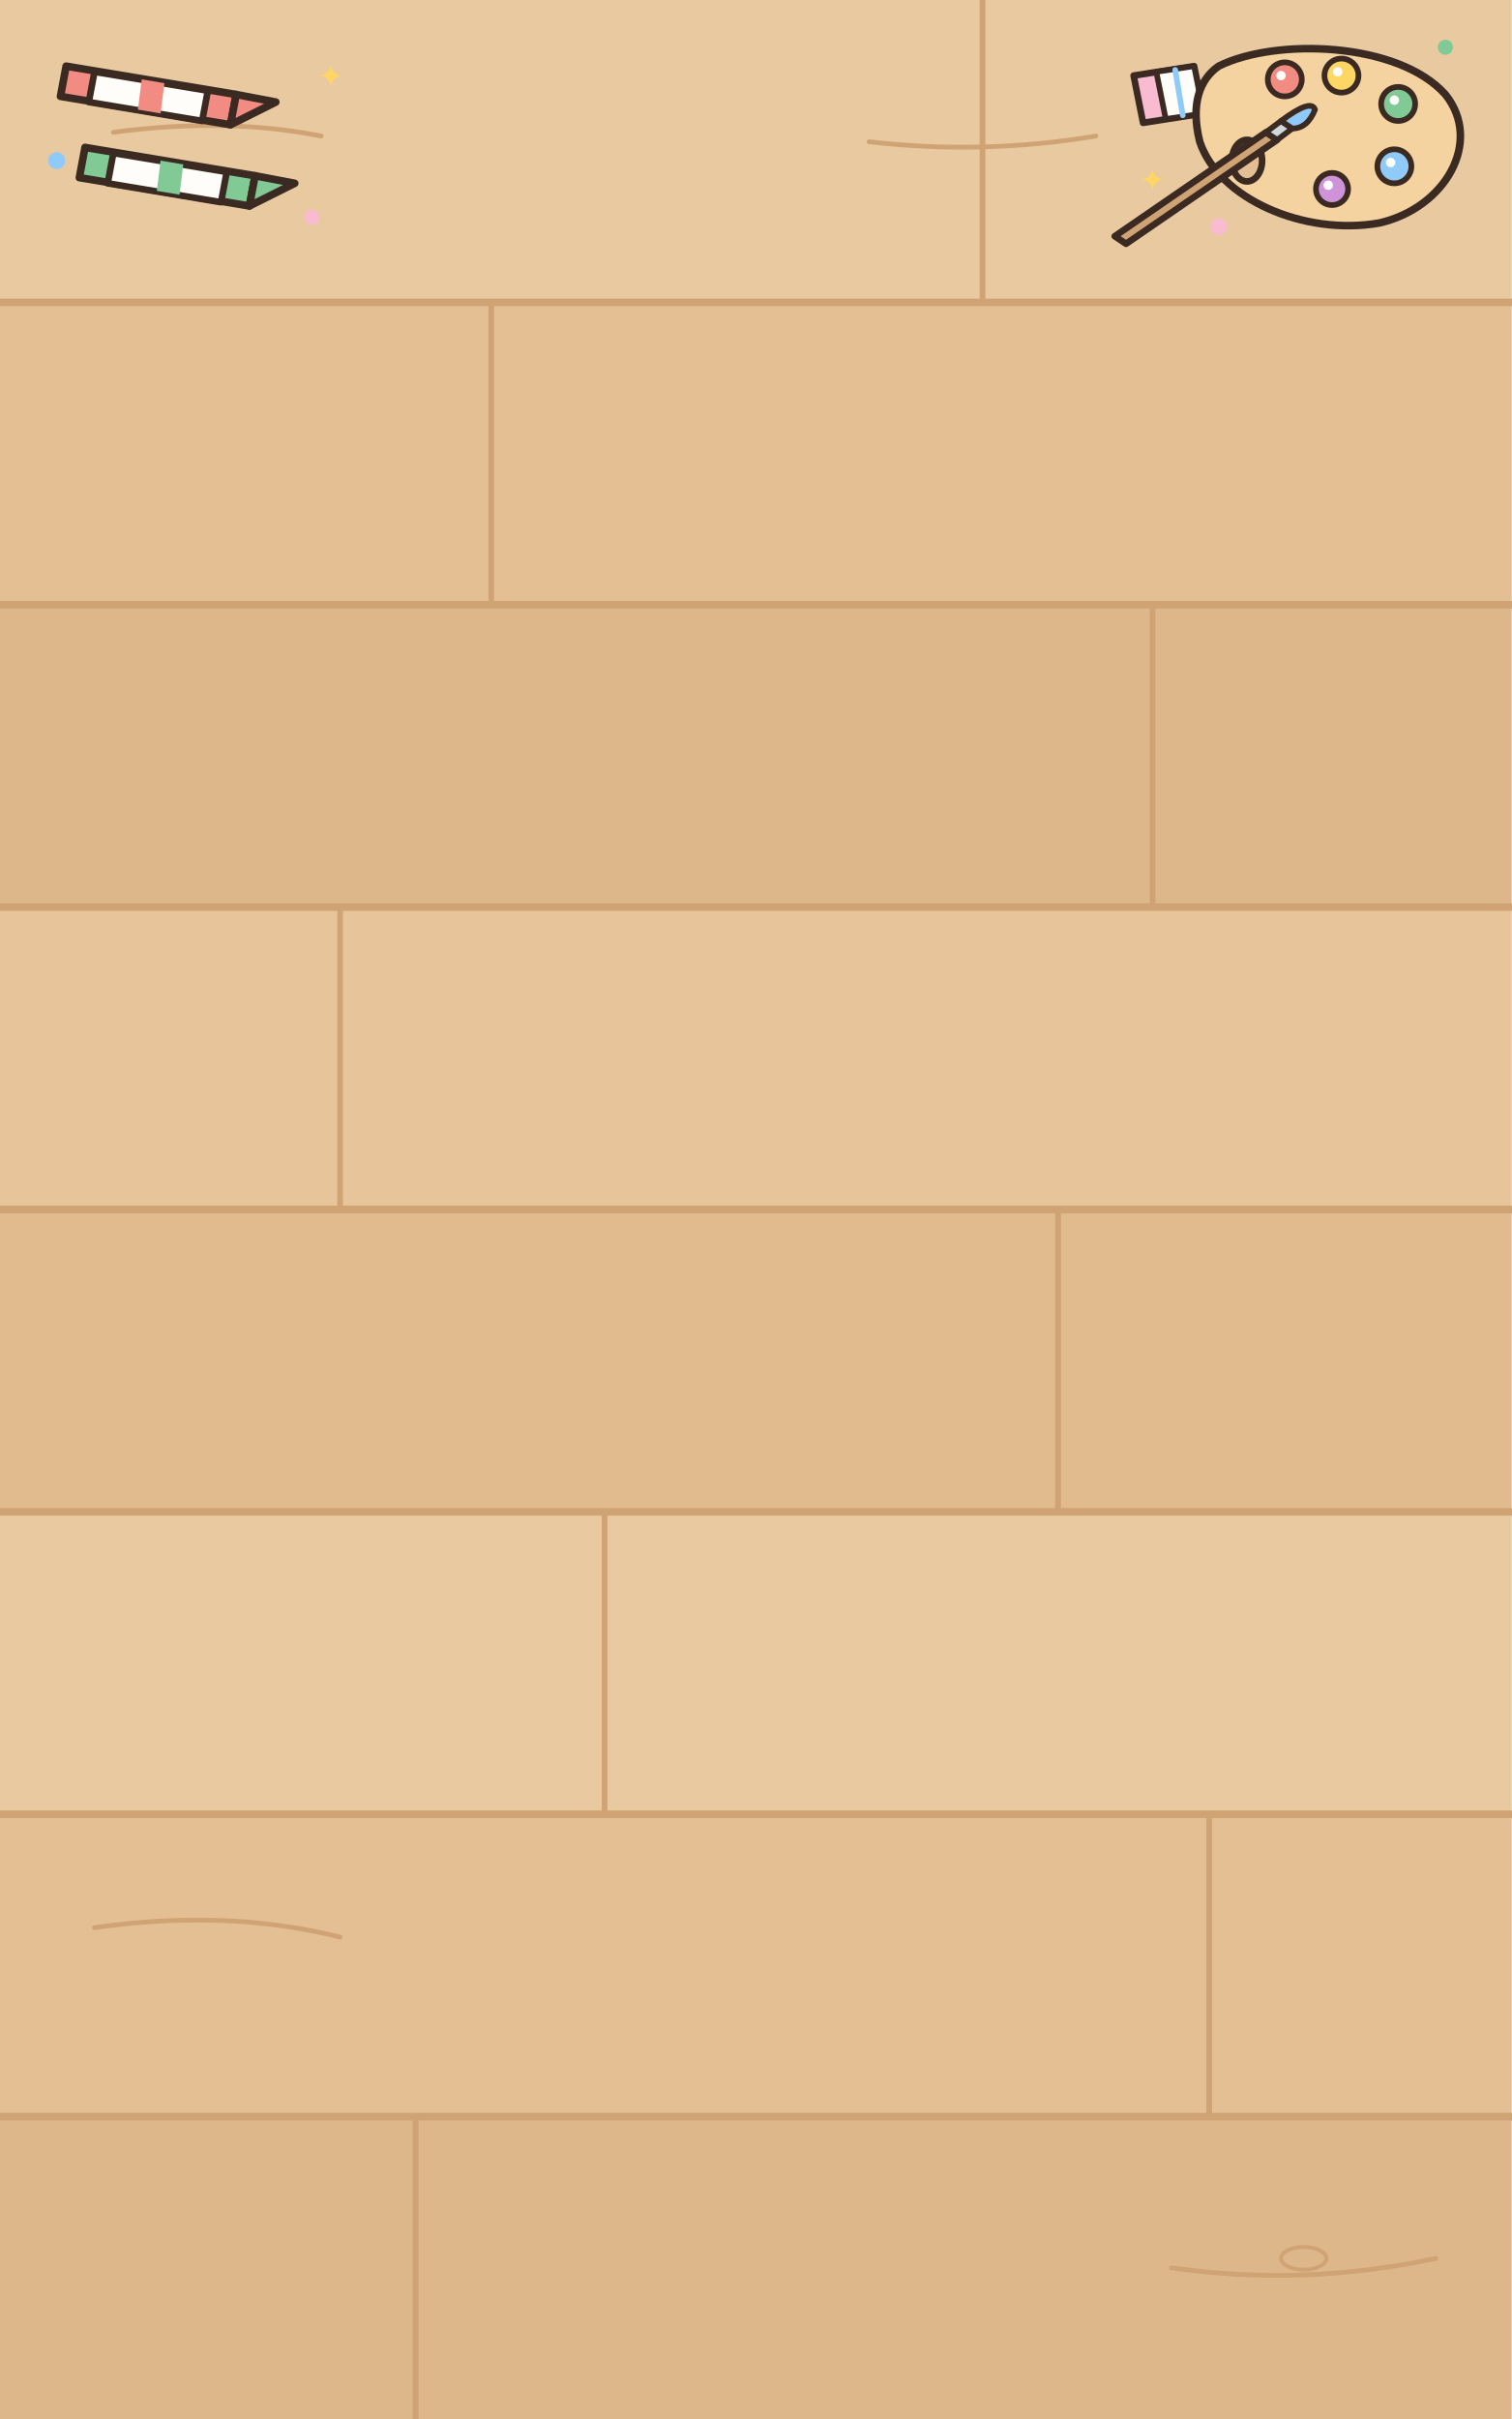
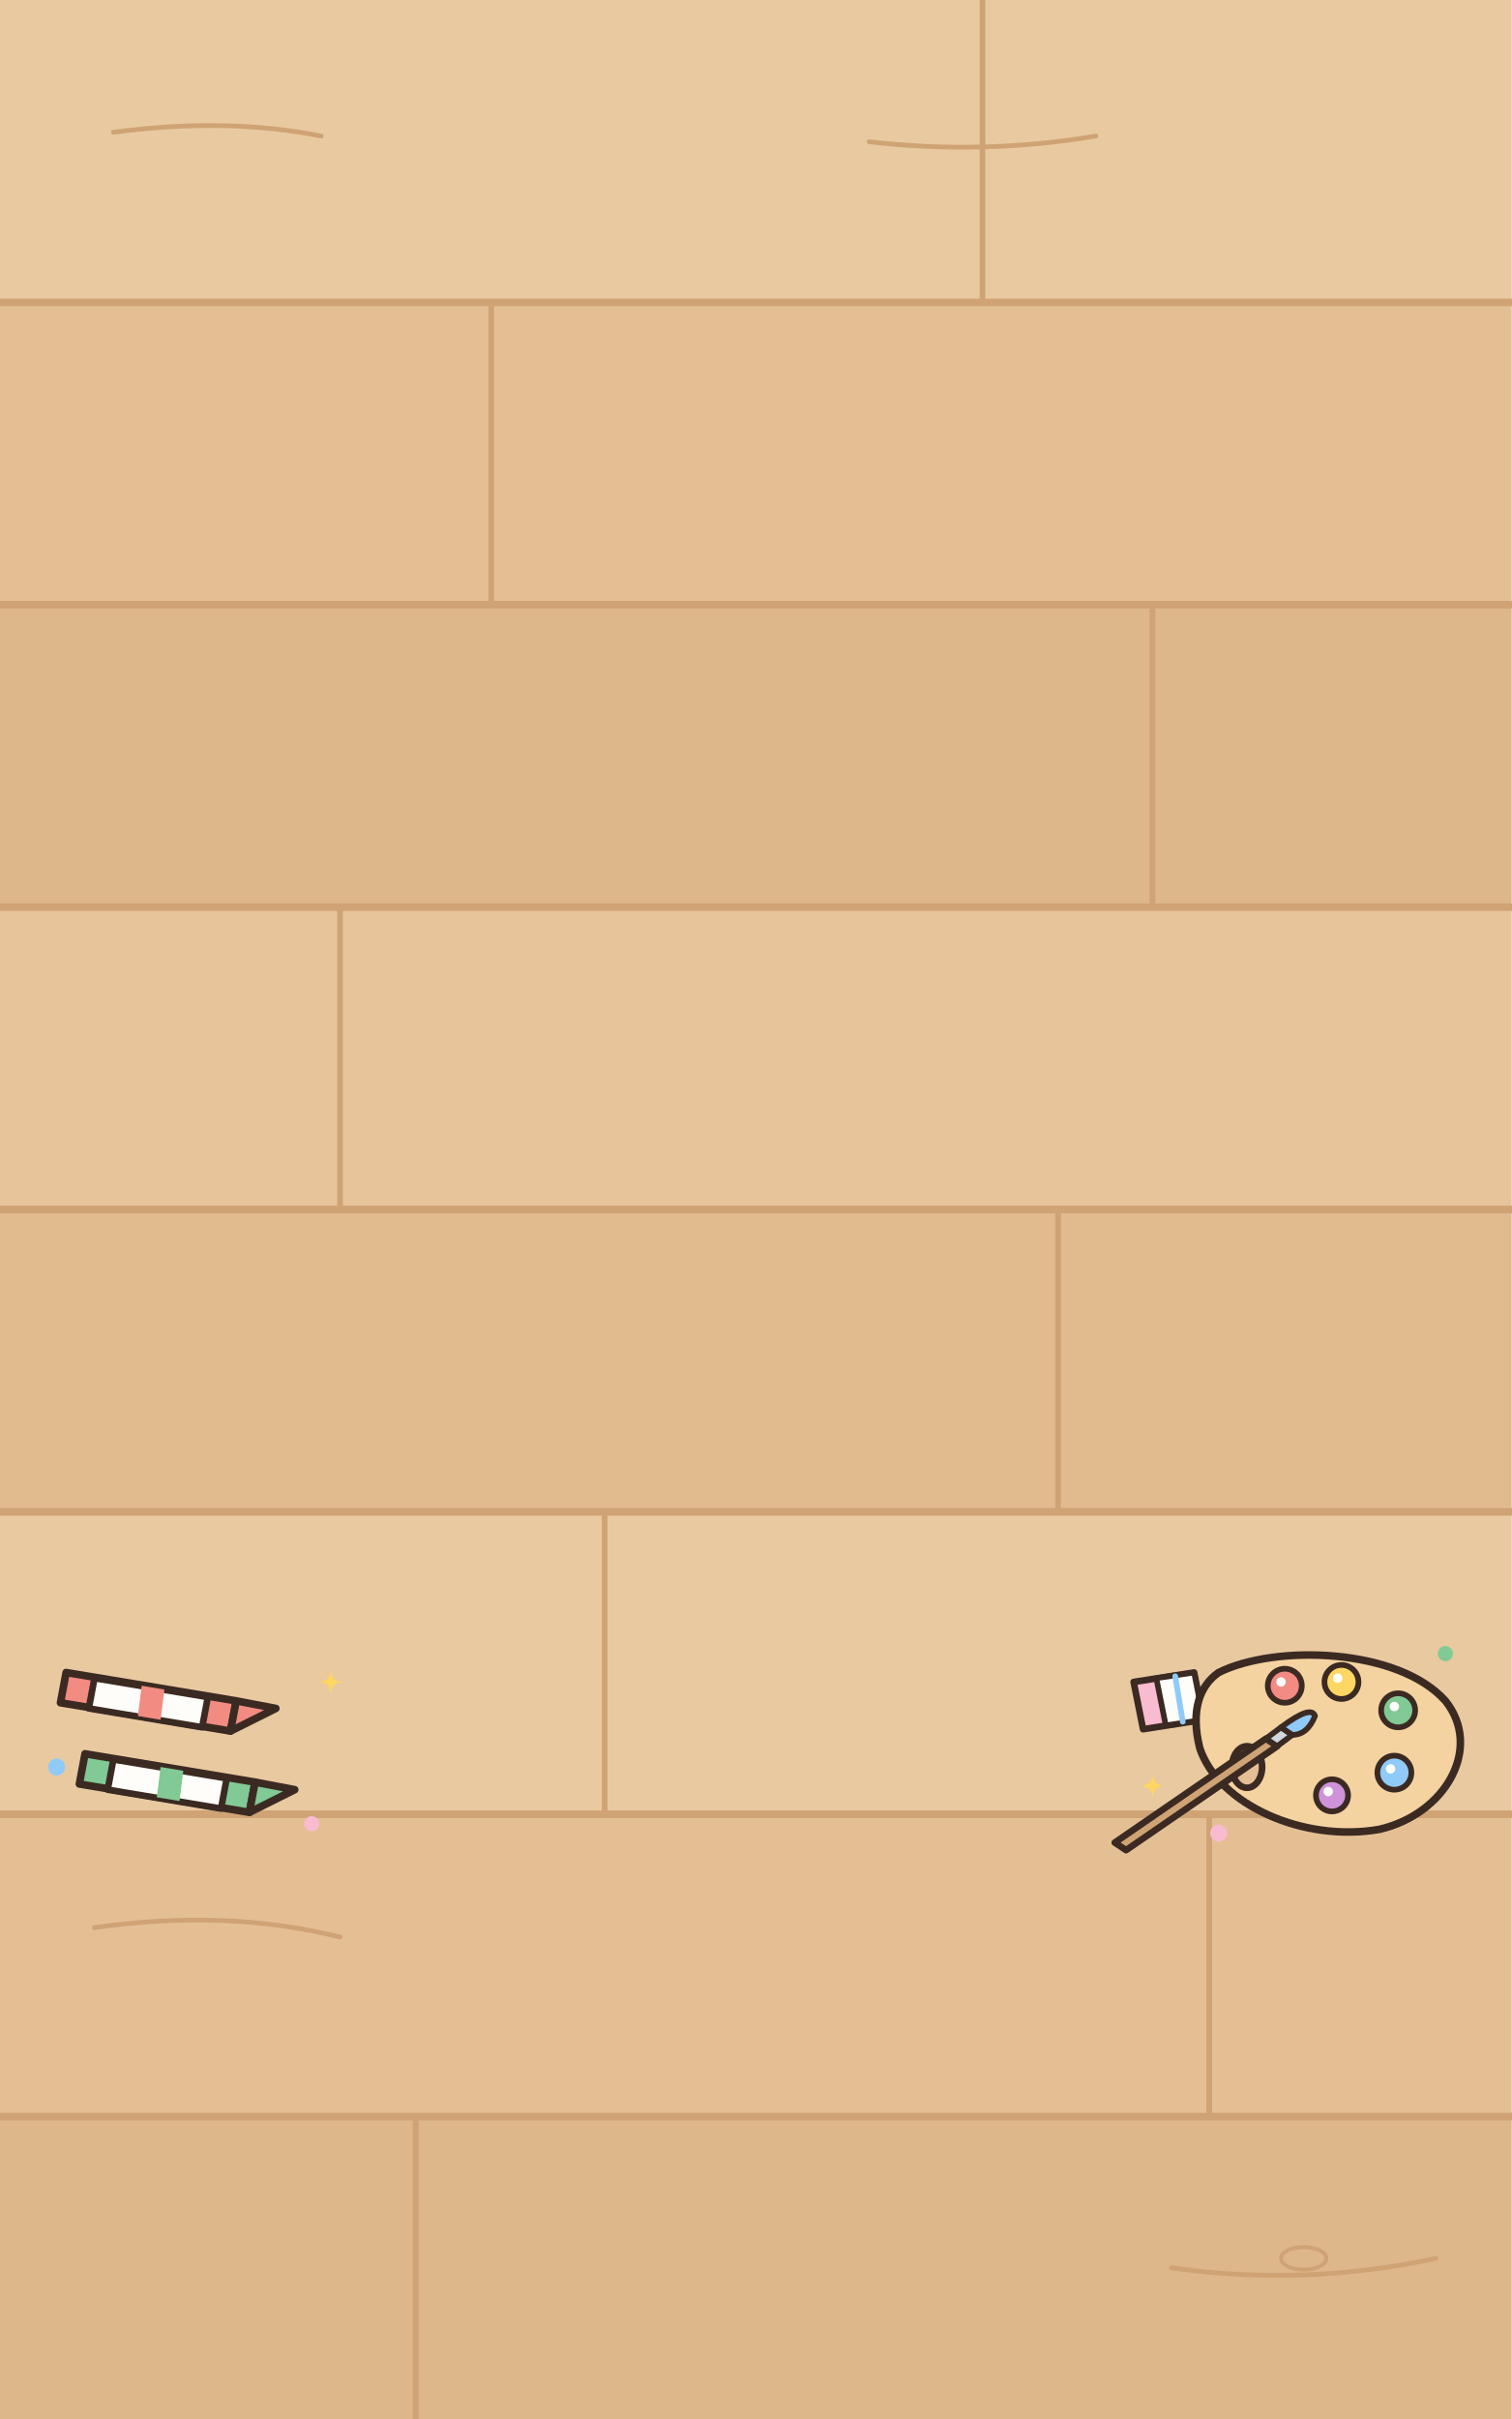
<svg xmlns="http://www.w3.org/2000/svg" viewBox="0 0 800 1280" width="800" height="1280">
  <g stroke-linecap="round" stroke-linejoin="round">
    <rect x="0" y="0" width="800" height="1280" fill="#E9C9A0" />
    <rect x="0" y="0" width="800" height="160" fill="#E9C9A0" />
    <rect x="0" y="160" width="800" height="160" fill="#E4BF94" />
    <rect x="0" y="320" width="800" height="160" fill="#DDB68A" />
    <rect x="0" y="480" width="800" height="160" fill="#E7C49A" />
    <rect x="0" y="640" width="800" height="160" fill="#E1BA8E" />
    <rect x="0" y="800" width="800" height="160" fill="#E9C9A0" />
    <rect x="0" y="960" width="800" height="160" fill="#E4BF94" />
    <rect x="0" y="1120" width="800" height="160" fill="#DDB68A" />
    <line x1="0" y1="160" x2="800" y2="160" stroke="#CFA374" stroke-width="4" />
    <line x1="0" y1="320" x2="800" y2="320" stroke="#CFA374" stroke-width="4" />
    <line x1="0" y1="480" x2="800" y2="480" stroke="#CFA374" stroke-width="4" />
    <line x1="0" y1="640" x2="800" y2="640" stroke="#CFA374" stroke-width="4" />
    <line x1="0" y1="800" x2="800" y2="800" stroke="#CFA374" stroke-width="4" />
    <line x1="0" y1="960" x2="800" y2="960" stroke="#CFA374" stroke-width="4" />
    <line x1="0" y1="1120" x2="800" y2="1120" stroke="#CFA374" stroke-width="4" />
    <line x1="520" y1="0" x2="520" y2="160" stroke="#CFA374" stroke-width="3" />
    <line x1="260" y1="160" x2="260" y2="320" stroke="#CFA374" stroke-width="3" />
    <line x1="610" y1="320" x2="610" y2="480" stroke="#CFA374" stroke-width="3" />
    <line x1="180" y1="480" x2="180" y2="640" stroke="#CFA374" stroke-width="3" />
    <line x1="560" y1="640" x2="560" y2="800" stroke="#CFA374" stroke-width="3" />
    <line x1="320" y1="800" x2="320" y2="960" stroke="#CFA374" stroke-width="3" />
    <line x1="640" y1="960" x2="640" y2="1120" stroke="#CFA374" stroke-width="3" />
    <line x1="220" y1="1120" x2="220" y2="1280" stroke="#CFA374" stroke-width="3" />
    <path d="M 60 70 Q 120 62 170 72" fill="none" stroke="#CFA374" stroke-width="2.5" />
    <path d="M 460 75 Q 520 82 580 72" fill="none" stroke="#CFA374" stroke-width="2.5" />
    <path d="M 50 1020 Q 120 1010 180 1025" fill="none" stroke="#CFA374" stroke-width="2.5" />
    <ellipse cx="690" cy="1195" rx="12" ry="6" fill="none" stroke="#CFA374" stroke-width="2" />
    <path d="M 620 1200 Q 690 1210 760 1195" fill="none" stroke="#CFA374" stroke-width="2.5" />
-     <g>
-       <path d="M 35 35 L 125 50 L 122 66 L 32 51 Z" fill="#F28B82" stroke="#3B2A22" stroke-width="4" />
-       <path d="M 50 38 L 110 48 L 107 64 L 47 54 Z" fill="#FFFDF9" stroke="#3B2A22" stroke-width="3.5" />
-       <polygon points="75,42 87,44 85,60 73,58" fill="#F28B82" />
-       <polygon points="125,50 146,54 122,66" fill="#F28B82" stroke="#3B2A22" stroke-width="4" />
+     <g id="deco-crayons">
+       <g transform="translate(0 850)">
+         <g>
+           <path d="M 35 35 L 125 50 L 122 66 L 32 51 Z" fill="#F28B82" stroke="#3B2A22" stroke-width="4" />
+           <path d="M 50 38 L 110 48 L 107 64 L 47 54 Z" fill="#FFFDF9" stroke="#3B2A22" stroke-width="3.5" />
+           <polygon points="75,42 87,44 85,60 73,58" fill="#F28B82" />
+           <polygon points="125,50 146,54 122,66" fill="#F28B82" stroke="#3B2A22" stroke-width="4" />
+         </g>
+         <g>
+           <path d="M 45 78 L 135 93 L 132 109 L 42 94 Z" fill="#81C995" stroke="#3B2A22" stroke-width="4" />
+           <path d="M 60 81 L 120 91 L 117 107 L 57 97 Z" fill="#FFFDF9" stroke="#3B2A22" stroke-width="3.5" />
+           <polygon points="85,85 97,87 95,103 83,101" fill="#81C995" />
+           <polygon points="135,93 156,97 132,109" fill="#81C995" stroke="#3B2A22" stroke-width="4" />
+         </g>
+       </g>
    </g>
-     <g>
-       <path d="M 45 78 L 135 93 L 132 109 L 42 94 Z" fill="#81C995" stroke="#3B2A22" stroke-width="4" />
-       <path d="M 60 81 L 120 91 L 117 107 L 57 97 Z" fill="#FFFDF9" stroke="#3B2A22" stroke-width="3.5" />
-       <polygon points="85,85 97,87 95,103 83,101" fill="#81C995" />
-       <polygon points="135,93 156,97 132,109" fill="#81C995" stroke="#3B2A22" stroke-width="4" />
+     <g id="deco-eraser">
+       <g transform="translate(0 850)">
+         <path d="M 600 40 L 632 35 L 637 60 L 605 65 Z" fill="#F8BBD0" stroke="#3B2A22" stroke-width="3.5" />
+         <path d="M 612 38 L 632 35 L 637 60 L 617 63 Z" fill="#FFFDF9" stroke="#3B2A22" stroke-width="3" />
+         <line x1="622" y1="37" x2="626" y2="61" stroke="#90CAF9" stroke-width="3" />
+       </g>
    </g>
-     <path d="M 175 33 Q 175 40 182 40 Q 175 40 175 47 Q 175 40 168 40 Q 175 40 175 33 Z" fill="#FDD663" />
-     <circle cx="30" cy="85" r="4.5" fill="#90CAF9" />
-     <circle cx="165" cy="115" r="4" fill="#F8BBD0" />
-     <path d="M 600 40 L 632 35 L 637 60 L 605 65 Z" fill="#F8BBD0" stroke="#3B2A22" stroke-width="3.5" />
-     <path d="M 612 38 L 632 35 L 637 60 L 617 63 Z" fill="#FFFDF9" stroke="#3B2A22" stroke-width="3" />
-     <line x1="622" y1="37" x2="626" y2="61" stroke="#90CAF9" stroke-width="3" />
-     <path d="M 645 35 C 675 20 740 22 765 50 C 785 75 765 110 730 118 C 690 125 645 105 635 75 C 630 55 635 42 645 35 Z" fill="#F4D3A1" stroke="#3B2A22" stroke-width="4" />
-     <ellipse cx="660" cy="85" rx="8" ry="11" fill="#E4BF94" stroke="#3B2A22" stroke-width="3.5" />
-     <circle cx="680" cy="42" r="9" fill="#F28B82" stroke="#3B2A22" stroke-width="3" />
-     <circle cx="678" cy="40" r="2.5" fill="#FFFDF9" />
-     <circle cx="710" cy="40" r="9" fill="#FDD663" stroke="#3B2A22" stroke-width="3" />
-     <circle cx="708" cy="38" r="2.5" fill="#FFFDF9" />
-     <circle cx="740" cy="55" r="9" fill="#81C995" stroke="#3B2A22" stroke-width="3" />
-     <circle cx="738" cy="53" r="2.5" fill="#FFFDF9" />
-     <circle cx="738" cy="88" r="9" fill="#90CAF9" stroke="#3B2A22" stroke-width="3" />
-     <circle cx="736" cy="86" r="2.5" fill="#FFFDF9" />
-     <circle cx="705" cy="100" r="8.5" fill="#CE93D8" stroke="#3B2A22" stroke-width="3" />
-     <circle cx="703" cy="98" r="2.5" fill="#FFFDF9" />
-     <path d="M 590 125 L 670 70 L 676 74 L 596 129 Z" fill="#CFA374" stroke="#3B2A22" stroke-width="3.5" />
-     <path d="M 670 70 L 676 74 L 684 68 L 678 64 Z" fill="#CFD8DC" stroke="#3B2A22" stroke-width="3" />
-     <path d="M 678 64 Q 694 52 696 58 Q 692 68 684 68 Z" fill="#90CAF9" stroke="#3B2A22" stroke-width="3" />
-     <path d="M 610 88 Q 610 95 617 95 Q 610 95 610 102 Q 610 95 603 95 Q 610 95 610 88 Z" fill="#FDD663" />
-     <circle cx="765" cy="25" r="4" fill="#81C995" />
-     <circle cx="645" cy="120" r="4.5" fill="#F8BBD0" />
+     <g id="deco-palette">
+       <g transform="translate(0 850)">
+         <path d="M 645 35 C 675 20 740 22 765 50 C 785 75 765 110 730 118 C 690 125 645 105 635 75 C 630 55 635 42 645 35 Z" fill="#F4D3A1" stroke="#3B2A22" stroke-width="4" />
+         <ellipse cx="660" cy="85" rx="8" ry="11" fill="#E4BF94" stroke="#3B2A22" stroke-width="3.5" />
+         <circle cx="680" cy="42" r="9" fill="#F28B82" stroke="#3B2A22" stroke-width="3" />
+         <circle cx="678" cy="40" r="2.5" fill="#FFFDF9" />
+         <circle cx="710" cy="40" r="9" fill="#FDD663" stroke="#3B2A22" stroke-width="3" />
+         <circle cx="708" cy="38" r="2.5" fill="#FFFDF9" />
+         <circle cx="740" cy="55" r="9" fill="#81C995" stroke="#3B2A22" stroke-width="3" />
+         <circle cx="738" cy="53" r="2.5" fill="#FFFDF9" />
+         <circle cx="738" cy="88" r="9" fill="#90CAF9" stroke="#3B2A22" stroke-width="3" />
+         <circle cx="736" cy="86" r="2.5" fill="#FFFDF9" />
+         <circle cx="705" cy="100" r="8.5" fill="#CE93D8" stroke="#3B2A22" stroke-width="3" />
+         <circle cx="703" cy="98" r="2.5" fill="#FFFDF9" />
+       </g>
+     </g>
+     <g id="deco-brush">
+       <g transform="translate(0 850)">
+         <path d="M 590 125 L 670 70 L 676 74 L 596 129 Z" fill="#CFA374" stroke="#3B2A22" stroke-width="3.5" />
+         <path d="M 670 70 L 676 74 L 684 68 L 678 64 Z" fill="#CFD8DC" stroke="#3B2A22" stroke-width="3" />
+         <path d="M 678 64 Q 694 52 696 58 Q 692 68 684 68 Z" fill="#90CAF9" stroke="#3B2A22" stroke-width="3" />
+       </g>
+     </g>
+     <g id="deco-sparkle-1">
+       <g transform="translate(0 850)">
+         <path d="M 175 33 Q 175 40 182 40 Q 175 40 175 47 Q 175 40 168 40 Q 175 40 175 33 Z" fill="#FDD663" />
+       </g>
+     </g>
+     <g id="deco-sparkle-2">
+       <g transform="translate(0 850)">
+         <circle cx="30" cy="85" r="4.5" fill="#90CAF9" />
+       </g>
+     </g>
+     <g id="deco-sparkle-3">
+       <g transform="translate(0 850)">
+         <circle cx="165" cy="115" r="4" fill="#F8BBD0" />
+       </g>
+     </g>
+     <g id="deco-sparkle-4">
+       <g transform="translate(0 850)">
+         <path d="M 610 88 Q 610 95 617 95 Q 610 95 610 102 Q 610 95 603 95 Q 610 95 610 88 Z" fill="#FDD663" />
+       </g>
+     </g>
+     <g id="deco-sparkle-5">
+       <g transform="translate(0 850)">
+         <circle cx="765" cy="25" r="4" fill="#81C995" />
+       </g>
+     </g>
+     <g id="deco-sparkle-6">
+       <g transform="translate(0 850)">
+         <circle cx="645" cy="120" r="4.5" fill="#F8BBD0" />
+       </g>
+     </g>
  </g>
</svg>
